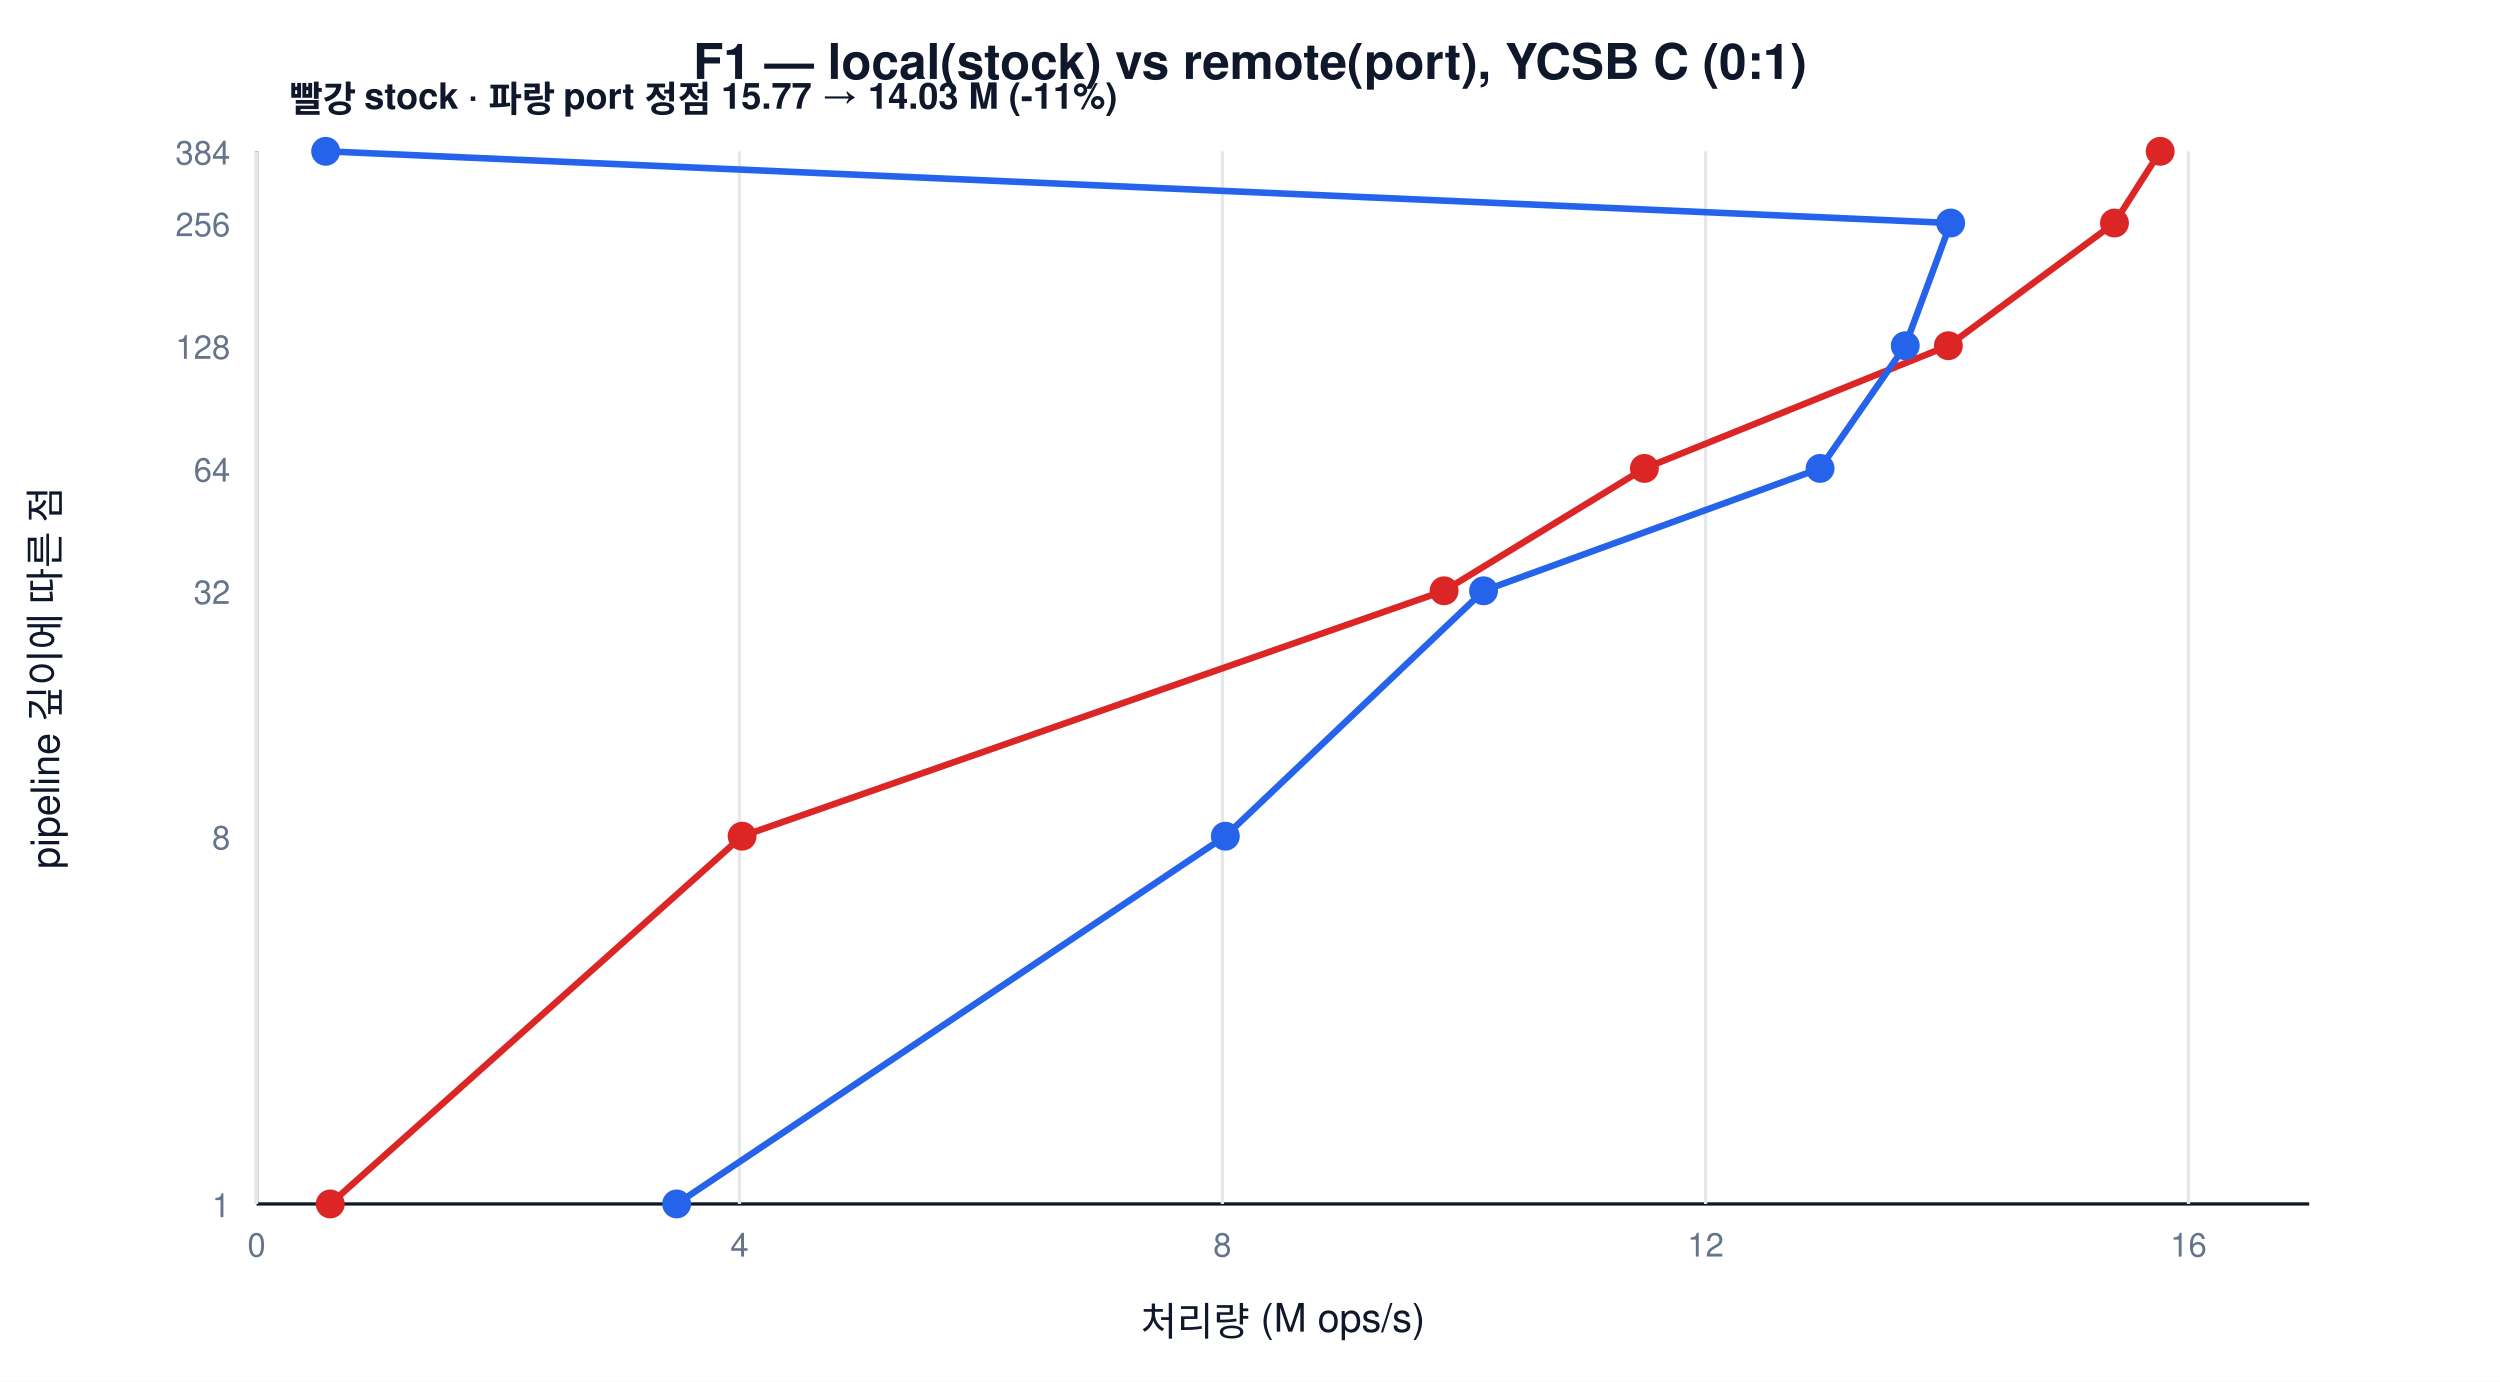
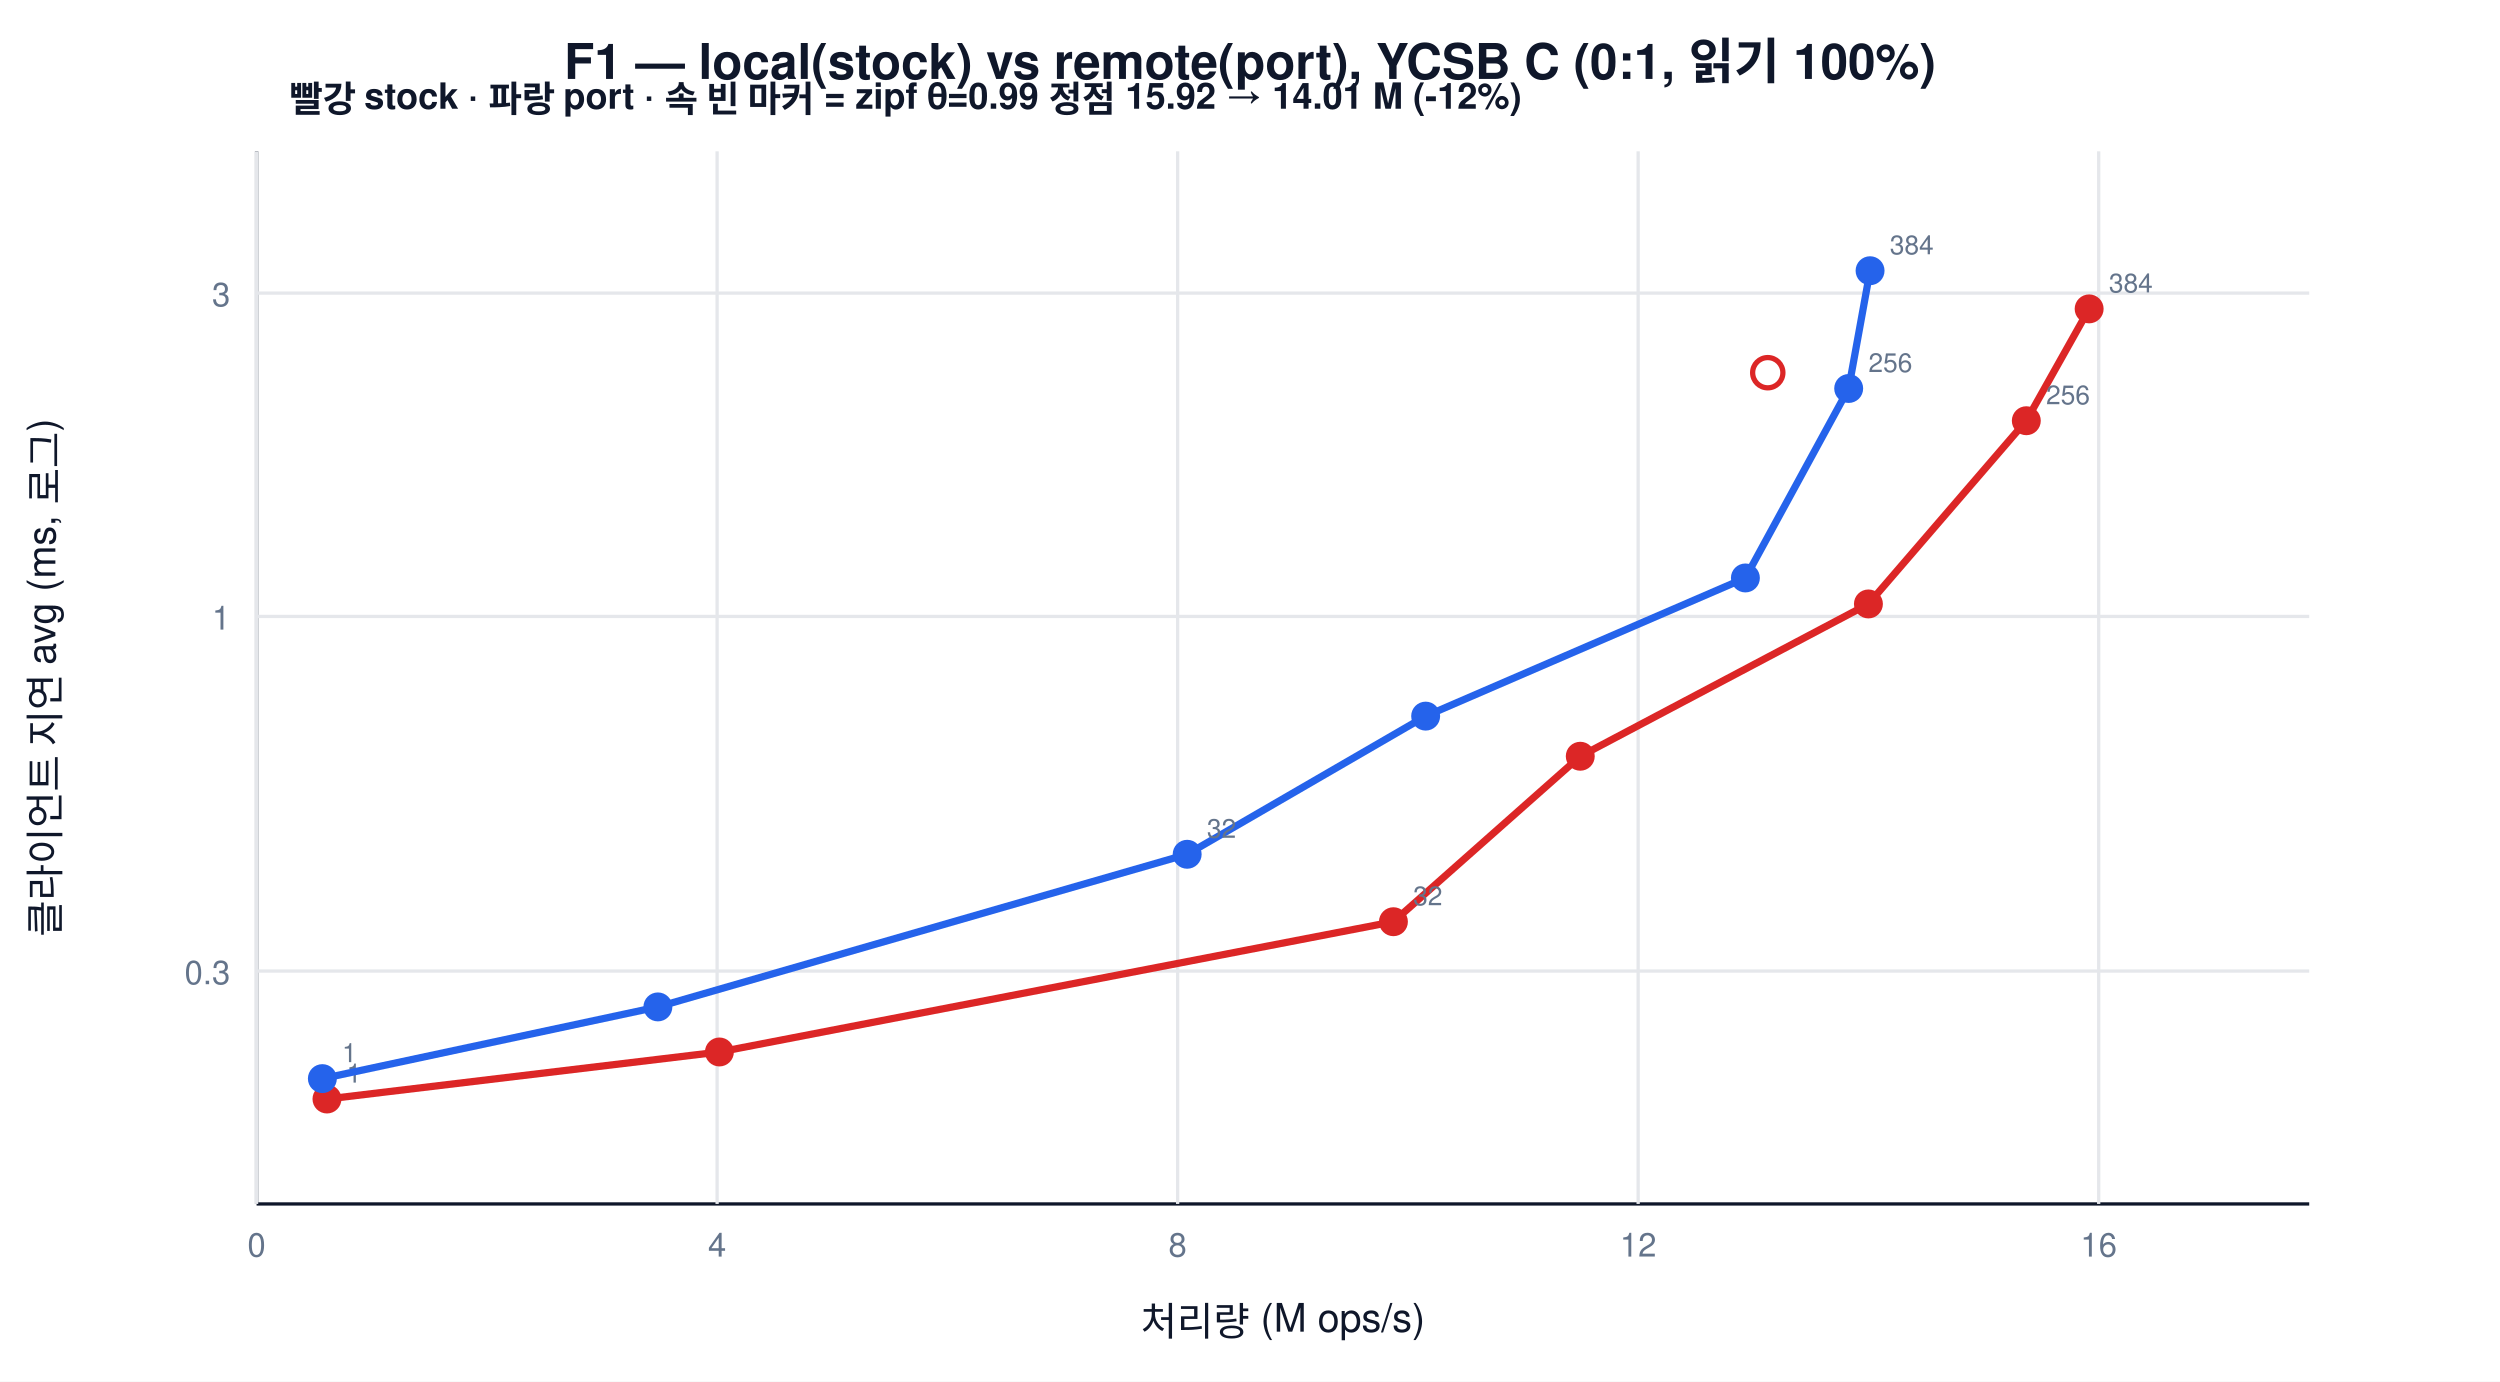
<svg xmlns="http://www.w3.org/2000/svg" width="760" height="420" viewBox="0 0 760 420" font-family="Helvetica,Arial,sans-serif">
  <rect width="760" height="420" fill="white" />
-   <text x="380.0" y="24.0" font-size="15" fill="#0f172a" text-anchor="middle" font-weight="600">F1 — local(stock) vs remote(port), YCSB C (0:1)</text>
+   <text x="380.0" y="24.0" font-size="15" fill="#0f172a" text-anchor="middle" font-weight="600">F1 — local(stock) vs remote(port), YCSB C (0:1, 읽기 100%)</text>
  <line x1="78.0" y1="366.0" x2="702.0" y2="366.0" stroke="#0f172a" stroke-width="1" />
  <line x1="78.0" y1="46.0" x2="78.0" y2="366.0" stroke="#0f172a" stroke-width="1" />
  <text x="390.0" y="406.0" font-size="12" fill="#0f172a" text-anchor="middle" font-weight="400">처리량 (M ops/s)</text>
-   <text x="18" y="206.0" font-size="12" fill="#0f172a" text-anchor="middle" transform="rotate(-90 18 206.0)">pipeline 깊이에 따른 점</text>
+   <text x="18" y="206.0" font-size="12" fill="#0f172a" text-anchor="middle" transform="rotate(-90 18 206.0)">클라이언트 지연 avg (ms, 로그)</text>
+   <line x1="78.0" y1="295.2" x2="702.0" y2="295.2" stroke="#e5e7eb" stroke-width="1" />
+   <text x="70.0" y="299.2" font-size="10" fill="#64748b" text-anchor="end" font-weight="400">0.3</text>
+   <line x1="78.0" y1="187.4" x2="702.0" y2="187.4" stroke="#e5e7eb" stroke-width="1" />
+   <text x="70.0" y="191.4" font-size="10" fill="#64748b" text-anchor="end" font-weight="400">1</text>
+   <line x1="78.0" y1="89.1" x2="702.0" y2="89.1" stroke="#e5e7eb" stroke-width="1" />
+   <text x="70.0" y="93.1" font-size="10" fill="#64748b" text-anchor="end" font-weight="400">3</text>
  <line x1="78.0" y1="46.0" x2="78.0" y2="366.0" stroke="#e5e7eb" stroke-width="1" />
  <text x="78.0" y="382.0" font-size="10" fill="#64748b" text-anchor="middle" font-weight="400">0</text>
-   <line x1="224.8" y1="46.0" x2="224.8" y2="366.0" stroke="#e5e7eb" stroke-width="1" />
-   <text x="224.8" y="382.0" font-size="10" fill="#64748b" text-anchor="middle" font-weight="400">4</text>
-   <line x1="371.6" y1="46.0" x2="371.6" y2="366.0" stroke="#e5e7eb" stroke-width="1" />
-   <text x="371.6" y="382.0" font-size="10" fill="#64748b" text-anchor="middle" font-weight="400">8</text>
-   <line x1="518.5" y1="46.0" x2="518.5" y2="366.0" stroke="#e5e7eb" stroke-width="1" />
-   <text x="518.5" y="382.0" font-size="10" fill="#64748b" text-anchor="middle" font-weight="400">12</text>
-   <line x1="665.3" y1="46.0" x2="665.3" y2="366.0" stroke="#e5e7eb" stroke-width="1" />
-   <text x="665.3" y="382.0" font-size="10" fill="#64748b" text-anchor="middle" font-weight="400">16</text>
-   <path d="M 100.4,366.0 L 225.6,254.2 L 439.0,179.6 L 499.9,142.4 L 592.3,105.1 L 642.8,67.8 L 656.7,46.0" fill="none" stroke="#dc2626" stroke-width="2.0" />
-   <circle cx="100.4" cy="366.0" r="3.6" fill="#dc2626" stroke="#dc2626" stroke-width="1.6" />
-   <circle cx="225.6" cy="254.2" r="3.6" fill="#dc2626" stroke="#dc2626" stroke-width="1.6" />
-   <circle cx="439.0" cy="179.6" r="3.6" fill="#dc2626" stroke="#dc2626" stroke-width="1.6" />
-   <circle cx="499.9" cy="142.4" r="3.6" fill="#dc2626" stroke="#dc2626" stroke-width="1.6" />
-   <circle cx="592.3" cy="105.1" r="3.6" fill="#dc2626" stroke="#dc2626" stroke-width="1.6" />
-   <circle cx="642.8" cy="67.8" r="3.6" fill="#dc2626" stroke="#dc2626" stroke-width="1.6" />
-   <circle cx="656.7" cy="46.0" r="3.6" fill="#dc2626" stroke="#dc2626" stroke-width="1.6" />
-   <path d="M 205.7,366.0 L 372.5,254.2 L 451.0,179.6 L 553.3,142.4 L 579.2,105.1 L 593.0,67.8 L 99.0,46.0" fill="none" stroke="#2563eb" stroke-width="2.0" />
-   <circle cx="205.7" cy="366.0" r="3.6" fill="#2563eb" stroke="#2563eb" stroke-width="1.6" />
-   <circle cx="372.5" cy="254.2" r="3.6" fill="#2563eb" stroke="#2563eb" stroke-width="1.6" />
-   <circle cx="451.0" cy="179.6" r="3.6" fill="#2563eb" stroke="#2563eb" stroke-width="1.6" />
-   <circle cx="553.3" cy="142.4" r="3.6" fill="#2563eb" stroke="#2563eb" stroke-width="1.6" />
-   <circle cx="579.2" cy="105.1" r="3.6" fill="#2563eb" stroke="#2563eb" stroke-width="1.6" />
-   <circle cx="593.0" cy="67.8" r="3.6" fill="#2563eb" stroke="#2563eb" stroke-width="1.6" />
-   <circle cx="99.0" cy="46.0" r="3.6" fill="#2563eb" stroke="#2563eb" stroke-width="1.6" />
-   <text x="70.0" y="370.0" font-size="10" fill="#64748b" text-anchor="end" font-weight="400">1</text>
-   <text x="70.0" y="258.2" font-size="10" fill="#64748b" text-anchor="end" font-weight="400">8</text>
-   <text x="70.0" y="183.6" font-size="10" fill="#64748b" text-anchor="end" font-weight="400">32</text>
-   <text x="70.0" y="146.4" font-size="10" fill="#64748b" text-anchor="end" font-weight="400">64</text>
-   <text x="70.0" y="109.1" font-size="10" fill="#64748b" text-anchor="end" font-weight="400">128</text>
-   <text x="70.0" y="71.8" font-size="10" fill="#64748b" text-anchor="end" font-weight="400">256</text>
-   <text x="70.0" y="50.0" font-size="10" fill="#64748b" text-anchor="end" font-weight="400">384</text>
-   <text x="88.0" y="34.0" font-size="11" fill="#0f172a" text-anchor="start" font-weight="600">빨강 stock · 파랑 port    정점 15.77 → 14.03 M (-11%)</text>
+   <line x1="218.0" y1="46.0" x2="218.0" y2="366.0" stroke="#e5e7eb" stroke-width="1" />
+   <text x="218.0" y="382.0" font-size="10" fill="#64748b" text-anchor="middle" font-weight="400">4</text>
+   <line x1="358.0" y1="46.0" x2="358.0" y2="366.0" stroke="#e5e7eb" stroke-width="1" />
+   <text x="358.0" y="382.0" font-size="10" fill="#64748b" text-anchor="middle" font-weight="400">8</text>
+   <line x1="498.0" y1="46.0" x2="498.0" y2="366.0" stroke="#e5e7eb" stroke-width="1" />
+   <text x="498.0" y="382.0" font-size="10" fill="#64748b" text-anchor="middle" font-weight="400">12</text>
+   <line x1="638.0" y1="46.0" x2="638.0" y2="366.0" stroke="#e5e7eb" stroke-width="1" />
+   <text x="638.0" y="382.0" font-size="10" fill="#64748b" text-anchor="middle" font-weight="400">16</text>
+   <path d="M 99.4,334.1 L 218.7,319.8 L 423.6,280.2 L 480.4,229.9 L 568.0,183.6 L 616.0,127.9 L 635.1,93.9" fill="none" stroke="#dc2626" stroke-width="2.2" />
+   <circle cx="99.4" cy="334.1" r="3.6" fill="#dc2626" stroke="#dc2626" stroke-width="1.6" />
+   <text x="105.4" y="329.1" font-size="8" fill="#64748b" text-anchor="start" font-weight="400">1</text>
+   <circle cx="218.7" cy="319.8" r="3.6" fill="#dc2626" stroke="#dc2626" stroke-width="1.6" />
+   <circle cx="423.6" cy="280.2" r="3.6" fill="#dc2626" stroke="#dc2626" stroke-width="1.6" />
+   <text x="429.6" y="275.2" font-size="8" fill="#64748b" text-anchor="start" font-weight="400">32</text>
+   <circle cx="480.4" cy="229.9" r="3.6" fill="#dc2626" stroke="#dc2626" stroke-width="1.6" />
+   <circle cx="568.0" cy="183.6" r="3.6" fill="#dc2626" stroke="#dc2626" stroke-width="1.6" />
+   <circle cx="616.0" cy="127.9" r="3.6" fill="#dc2626" stroke="#dc2626" stroke-width="1.6" />
+   <text x="622.0" y="122.9" font-size="8" fill="#64748b" text-anchor="start" font-weight="400">256</text>
+   <circle cx="635.1" cy="93.9" r="3.6" fill="#dc2626" stroke="#dc2626" stroke-width="1.6" />
+   <text x="641.1" y="88.9" font-size="8" fill="#64748b" text-anchor="start" font-weight="400">384</text>
+   <circle cx="537.4" cy="113.3" r="4.6" fill="white" stroke="#dc2626" stroke-width="1.6" />
+   <path d="M 98.0,327.9 L 200.0,306.1 L 360.9,259.7 L 433.4,217.7 L 530.6,175.7 L 562.0,118.1 L 568.5,82.3" fill="none" stroke="#2563eb" stroke-width="2.2" />
+   <circle cx="98.0" cy="327.9" r="3.6" fill="#2563eb" stroke="#2563eb" stroke-width="1.6" />
+   <text x="104.0" y="322.9" font-size="8" fill="#64748b" text-anchor="start" font-weight="400">1</text>
+   <circle cx="200.0" cy="306.1" r="3.6" fill="#2563eb" stroke="#2563eb" stroke-width="1.6" />
+   <circle cx="360.9" cy="259.7" r="3.6" fill="#2563eb" stroke="#2563eb" stroke-width="1.6" />
+   <text x="366.9" y="254.7" font-size="8" fill="#64748b" text-anchor="start" font-weight="400">32</text>
+   <circle cx="433.4" cy="217.7" r="3.6" fill="#2563eb" stroke="#2563eb" stroke-width="1.6" />
+   <circle cx="530.6" cy="175.7" r="3.6" fill="#2563eb" stroke="#2563eb" stroke-width="1.6" />
+   <circle cx="562.0" cy="118.1" r="3.6" fill="#2563eb" stroke="#2563eb" stroke-width="1.6" />
+   <text x="568.0" y="113.1" font-size="8" fill="#64748b" text-anchor="start" font-weight="400">256</text>
+   <circle cx="568.5" cy="82.3" r="3.6" fill="#2563eb" stroke="#2563eb" stroke-width="1.6" />
+   <text x="574.5" y="77.3" font-size="8" fill="#64748b" text-anchor="start" font-weight="400">384</text>
+   <text x="88.0" y="34.0" font-size="11" fill="#0f172a" text-anchor="start" font-weight="600">빨강 stock · 파랑 port · 속 빈 마커 = zipf θ=0.99    정점 15.92 → 14.01 M (-12%)</text>
</svg>
